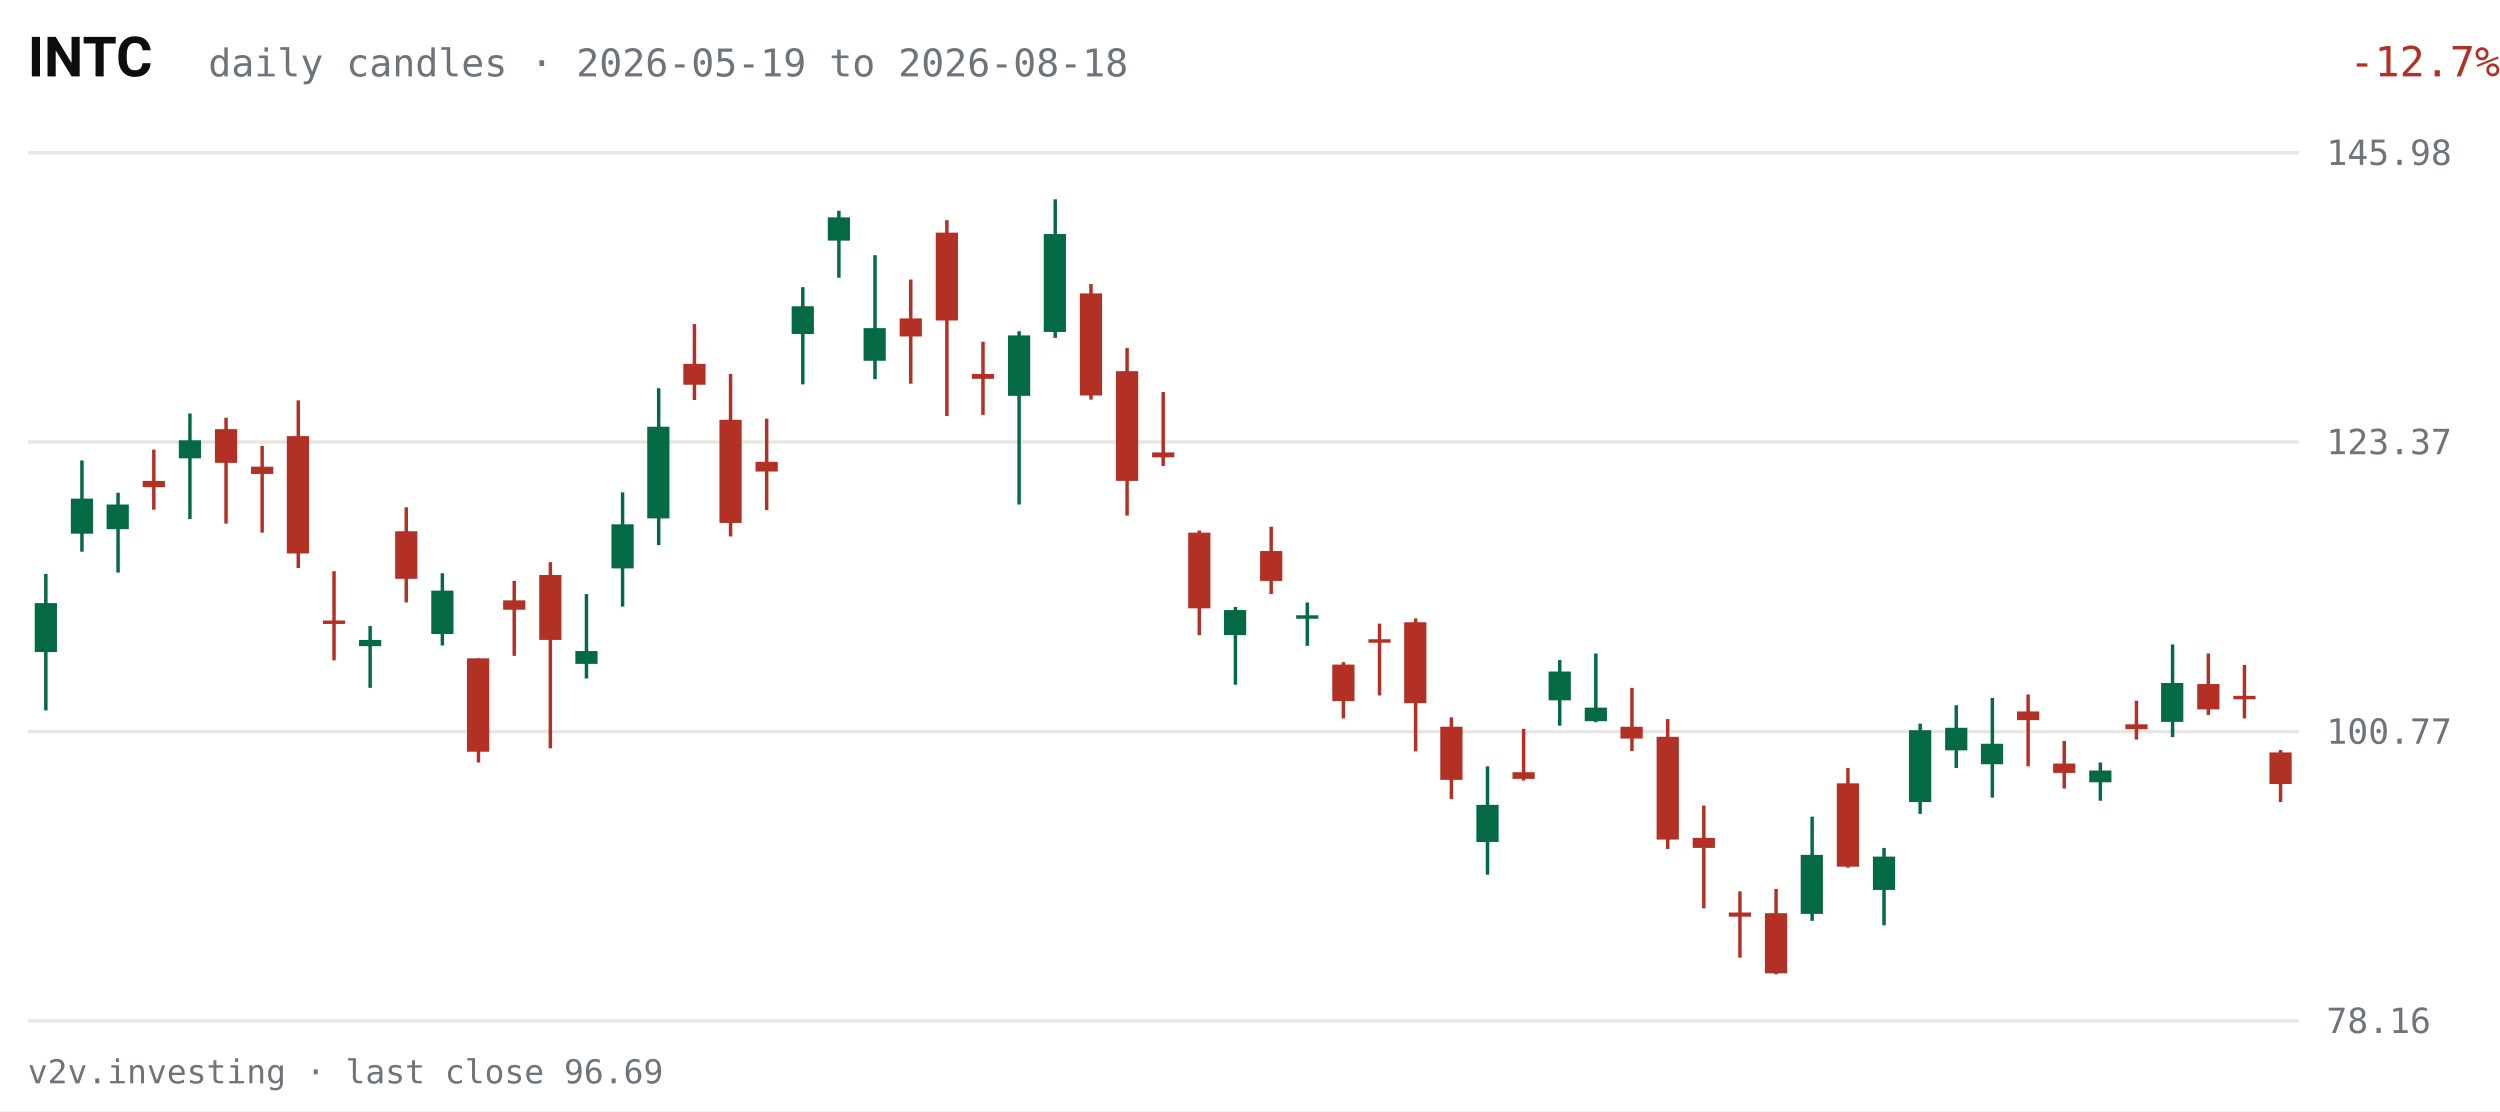
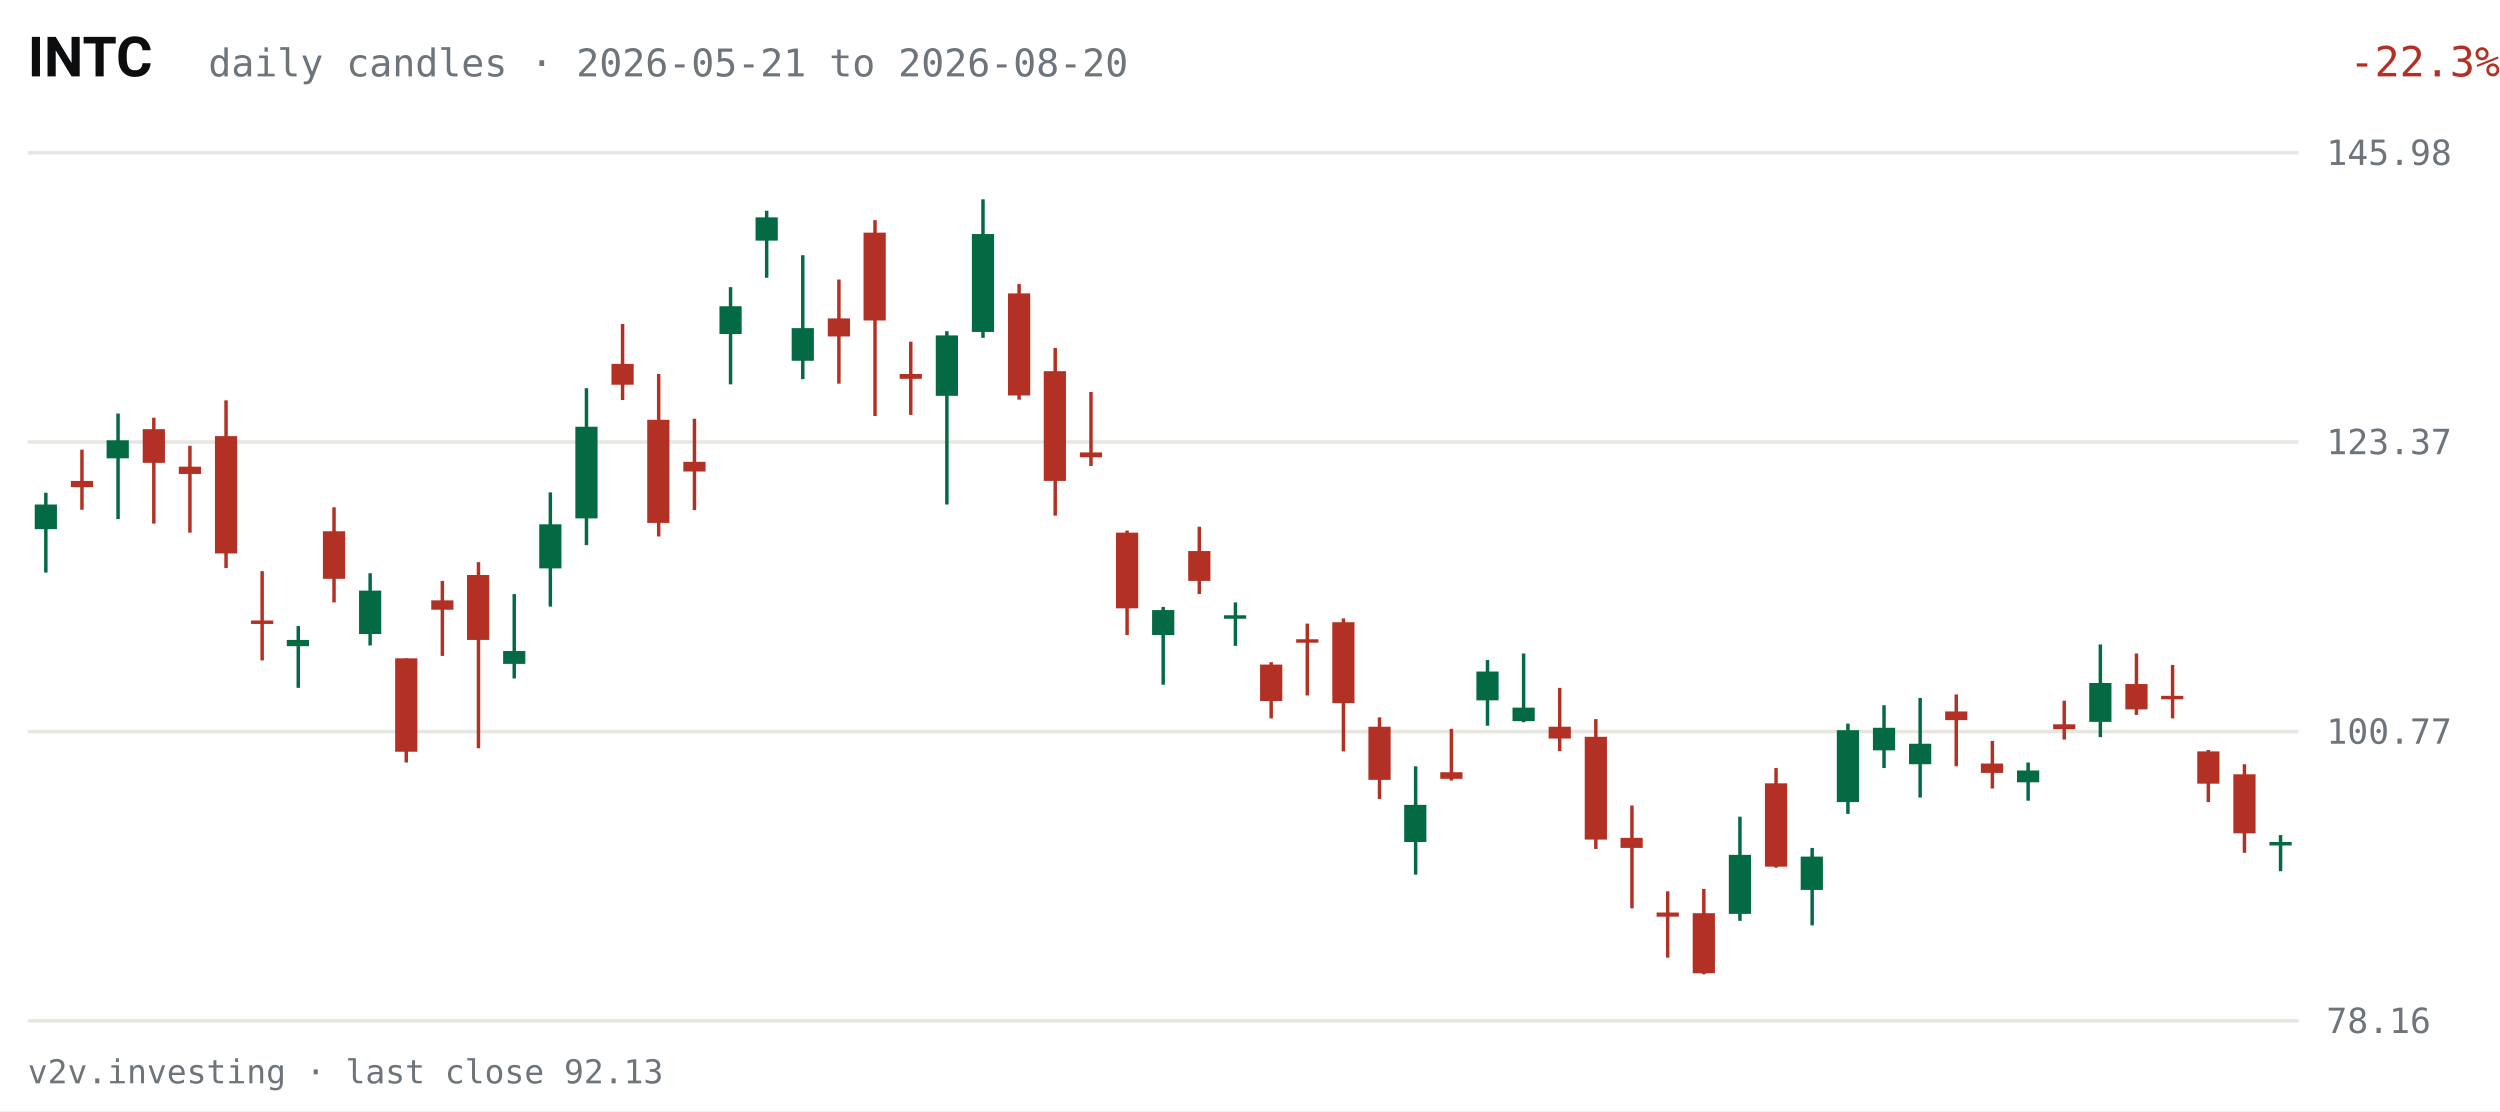
<svg xmlns="http://www.w3.org/2000/svg" viewBox="0 0 720 320" width="720" height="320" role="img" aria-label="INTC daily candles, last 63 sessions">
  <rect width="720" height="320" fill="#FFFFFF" />
  <text x="8" y="22" fill="#0C0D0E" font-size="16" font-weight="600" font-family="system-ui,-apple-system,Segoe UI,Roboto,sans-serif">INTC</text>
-   <text x="60" y="22" fill="#6E747B" font-size="11" font-family="ui-monospace,SFMono-Regular,Menlo,Consolas,monospace">daily candles · 2026-05-19 to 2026-08-18</text>
-   <text x="670" y="22" fill="#B33124" font-size="12" text-anchor="end" font-family="ui-monospace,SFMono-Regular,Menlo,Consolas,monospace" transform="translate(50,0)">-12.7%</text>
+   <text x="60" y="22" fill="#6E747B" font-size="11" font-family="ui-monospace,SFMono-Regular,Menlo,Consolas,monospace">daily candles · 2026-05-21 to 2026-08-20</text>
+   <text x="670" y="22" fill="#B33124" font-size="12" text-anchor="end" font-family="ui-monospace,SFMono-Regular,Menlo,Consolas,monospace" transform="translate(50,0)">-22.3%</text>
  <g font-family="ui-monospace,SFMono-Regular,Menlo,Consolas,monospace">
    <line x1="8" y1="294.0" x2="662" y2="294.0" stroke="#E7E6E1" stroke-width="1" />
    <text x="670" y="297.5" fill="#6E747B" font-size="10">78.16</text>
    <line x1="8" y1="210.7" x2="662" y2="210.7" stroke="#E7E6E1" stroke-width="1" />
    <text x="670" y="214.2" fill="#6E747B" font-size="10">100.77</text>
    <line x1="8" y1="127.3" x2="662" y2="127.3" stroke="#E7E6E1" stroke-width="1" />
    <text x="670" y="130.8" fill="#6E747B" font-size="10">123.37</text>
    <line x1="8" y1="44.0" x2="662" y2="44.0" stroke="#E7E6E1" stroke-width="1" />
    <text x="670" y="47.5" fill="#6E747B" font-size="10">145.98</text>
-     <line x1="13.2" y1="165.3" x2="13.2" y2="204.6" stroke="#046A44" stroke-width="1" />
-     <rect x="10.0" y="173.7" width="6.4" height="14.1" fill="#046A44" />
-     <line x1="23.6" y1="132.6" x2="23.6" y2="158.9" stroke="#046A44" stroke-width="1" />
-     <rect x="20.4" y="143.6" width="6.4" height="10.1" fill="#046A44" />
-     <line x1="34.0" y1="141.9" x2="34.0" y2="164.9" stroke="#046A44" stroke-width="1" />
-     <rect x="30.7" y="145.3" width="6.4" height="7.1" fill="#046A44" />
-     <line x1="44.3" y1="129.5" x2="44.3" y2="146.8" stroke="#B33124" stroke-width="1" />
-     <rect x="41.1" y="138.5" width="6.4" height="1.8" fill="#B33124" />
-     <line x1="54.7" y1="119.1" x2="54.7" y2="149.5" stroke="#046A44" stroke-width="1" />
-     <rect x="51.5" y="126.8" width="6.4" height="5.2" fill="#046A44" />
-     <line x1="65.1" y1="120.3" x2="65.1" y2="150.8" stroke="#B33124" stroke-width="1" />
-     <rect x="61.9" y="123.6" width="6.4" height="9.7" fill="#B33124" />
-     <line x1="75.5" y1="128.4" x2="75.5" y2="153.4" stroke="#B33124" stroke-width="1" />
-     <rect x="72.3" y="134.4" width="6.4" height="2.1" fill="#B33124" />
-     <line x1="85.9" y1="115.3" x2="85.9" y2="163.6" stroke="#B33124" stroke-width="1" />
-     <rect x="82.6" y="125.6" width="6.4" height="33.8" fill="#B33124" />
-     <line x1="96.2" y1="164.5" x2="96.2" y2="190.2" stroke="#B33124" stroke-width="1" />
-     <rect x="93.0" y="178.7" width="6.4" height="1.0" fill="#B33124" />
-     <line x1="106.6" y1="180.3" x2="106.6" y2="198.1" stroke="#046A44" stroke-width="1" />
-     <rect x="103.4" y="184.3" width="6.4" height="1.8" fill="#046A44" />
-     <line x1="117.0" y1="146.1" x2="117.0" y2="173.5" stroke="#B33124" stroke-width="1" />
-     <rect x="113.8" y="153.0" width="6.4" height="13.7" fill="#B33124" />
-     <line x1="127.4" y1="165.1" x2="127.4" y2="185.9" stroke="#046A44" stroke-width="1" />
-     <rect x="124.2" y="170.1" width="6.4" height="12.5" fill="#046A44" />
-     <line x1="137.8" y1="189.6" x2="137.8" y2="219.6" stroke="#B33124" stroke-width="1" />
-     <rect x="134.5" y="189.6" width="6.4" height="26.9" fill="#B33124" />
-     <line x1="148.1" y1="167.3" x2="148.1" y2="188.9" stroke="#B33124" stroke-width="1" />
-     <rect x="144.9" y="172.9" width="6.4" height="2.7" fill="#B33124" />
-     <line x1="158.5" y1="161.9" x2="158.5" y2="215.5" stroke="#B33124" stroke-width="1" />
-     <rect x="155.3" y="165.6" width="6.4" height="18.7" fill="#B33124" />
-     <line x1="168.9" y1="171.1" x2="168.9" y2="195.4" stroke="#046A44" stroke-width="1" />
-     <rect x="165.7" y="187.5" width="6.4" height="3.7" fill="#046A44" />
-     <line x1="179.3" y1="141.8" x2="179.3" y2="174.7" stroke="#046A44" stroke-width="1" />
-     <rect x="176.1" y="151.0" width="6.4" height="12.7" fill="#046A44" />
-     <line x1="189.7" y1="111.8" x2="189.7" y2="157.0" stroke="#046A44" stroke-width="1" />
-     <rect x="186.4" y="122.9" width="6.4" height="26.4" fill="#046A44" />
-     <line x1="200.0" y1="93.3" x2="200.0" y2="115.2" stroke="#B33124" stroke-width="1" />
-     <rect x="196.8" y="104.8" width="6.4" height="6.0" fill="#B33124" />
-     <line x1="210.4" y1="107.7" x2="210.4" y2="154.5" stroke="#B33124" stroke-width="1" />
-     <rect x="207.2" y="120.9" width="6.4" height="29.7" fill="#B33124" />
-     <line x1="220.8" y1="120.6" x2="220.8" y2="146.9" stroke="#B33124" stroke-width="1" />
-     <rect x="217.6" y="133.0" width="6.4" height="2.8" fill="#B33124" />
-     <line x1="231.2" y1="82.7" x2="231.2" y2="110.7" stroke="#046A44" stroke-width="1" />
-     <rect x="228.0" y="88.2" width="6.4" height="8.0" fill="#046A44" />
-     <line x1="241.6" y1="60.7" x2="241.6" y2="80.0" stroke="#046A44" stroke-width="1" />
-     <rect x="238.4" y="62.6" width="6.4" height="6.7" fill="#046A44" />
-     <line x1="252.0" y1="73.5" x2="252.0" y2="109.2" stroke="#046A44" stroke-width="1" />
-     <rect x="248.7" y="94.5" width="6.4" height="9.4" fill="#046A44" />
-     <line x1="262.3" y1="80.5" x2="262.3" y2="110.5" stroke="#B33124" stroke-width="1" />
-     <rect x="259.1" y="91.7" width="6.4" height="5.2" fill="#B33124" />
-     <line x1="272.7" y1="63.4" x2="272.7" y2="119.8" stroke="#B33124" stroke-width="1" />
-     <rect x="269.5" y="67.0" width="6.4" height="25.3" fill="#B33124" />
-     <line x1="283.1" y1="98.4" x2="283.1" y2="119.5" stroke="#B33124" stroke-width="1" />
-     <rect x="279.9" y="107.7" width="6.4" height="1.4" fill="#B33124" />
-     <line x1="293.5" y1="95.4" x2="293.5" y2="145.3" stroke="#046A44" stroke-width="1" />
-     <rect x="290.3" y="96.6" width="6.4" height="17.4" fill="#046A44" />
-     <line x1="303.9" y1="57.4" x2="303.9" y2="97.3" stroke="#046A44" stroke-width="1" />
-     <rect x="300.6" y="67.4" width="6.4" height="28.2" fill="#046A44" />
-     <line x1="314.2" y1="81.8" x2="314.2" y2="115.1" stroke="#B33124" stroke-width="1" />
-     <rect x="311.0" y="84.5" width="6.4" height="29.4" fill="#B33124" />
-     <line x1="324.6" y1="100.2" x2="324.6" y2="148.5" stroke="#B33124" stroke-width="1" />
-     <rect x="321.4" y="106.9" width="6.4" height="31.6" fill="#B33124" />
-     <line x1="335.0" y1="112.9" x2="335.0" y2="134.2" stroke="#B33124" stroke-width="1" />
-     <rect x="331.8" y="130.3" width="6.4" height="1.4" fill="#B33124" />
-     <line x1="345.4" y1="152.8" x2="345.4" y2="182.9" stroke="#B33124" stroke-width="1" />
-     <rect x="342.2" y="153.4" width="6.4" height="21.8" fill="#B33124" />
-     <line x1="355.8" y1="174.8" x2="355.8" y2="197.2" stroke="#046A44" stroke-width="1" />
-     <rect x="352.5" y="175.7" width="6.4" height="7.2" fill="#046A44" />
-     <line x1="366.1" y1="151.7" x2="366.1" y2="171.1" stroke="#B33124" stroke-width="1" />
-     <rect x="362.9" y="158.7" width="6.4" height="8.6" fill="#B33124" />
-     <line x1="376.5" y1="173.5" x2="376.5" y2="186.0" stroke="#046A44" stroke-width="1" />
-     <rect x="373.3" y="177.2" width="6.4" height="1.0" fill="#046A44" />
-     <line x1="386.9" y1="190.7" x2="386.9" y2="206.9" stroke="#B33124" stroke-width="1" />
-     <rect x="383.7" y="191.4" width="6.4" height="10.5" fill="#B33124" />
-     <line x1="397.3" y1="179.6" x2="397.3" y2="200.3" stroke="#B33124" stroke-width="1" />
-     <rect x="394.1" y="184.1" width="6.4" height="1.0" fill="#B33124" />
-     <line x1="407.7" y1="178.1" x2="407.7" y2="216.4" stroke="#B33124" stroke-width="1" />
-     <rect x="404.4" y="179.2" width="6.4" height="23.3" fill="#B33124" />
-     <line x1="418.0" y1="206.6" x2="418.0" y2="230.1" stroke="#B33124" stroke-width="1" />
-     <rect x="414.8" y="209.3" width="6.4" height="15.3" fill="#B33124" />
-     <line x1="428.4" y1="220.7" x2="428.4" y2="251.9" stroke="#046A44" stroke-width="1" />
-     <rect x="425.2" y="231.8" width="6.4" height="10.7" fill="#046A44" />
-     <line x1="438.8" y1="209.9" x2="438.8" y2="224.8" stroke="#B33124" stroke-width="1" />
-     <rect x="435.6" y="222.4" width="6.4" height="1.9" fill="#B33124" />
-     <line x1="449.2" y1="190.1" x2="449.2" y2="209.0" stroke="#046A44" stroke-width="1" />
-     <rect x="446.0" y="193.4" width="6.4" height="8.3" fill="#046A44" />
-     <line x1="459.6" y1="188.2" x2="459.6" y2="208.0" stroke="#046A44" stroke-width="1" />
-     <rect x="456.4" y="203.8" width="6.4" height="3.9" fill="#046A44" />
-     <line x1="470.0" y1="198.1" x2="470.0" y2="216.3" stroke="#B33124" stroke-width="1" />
-     <rect x="466.7" y="209.3" width="6.4" height="3.4" fill="#B33124" />
-     <line x1="480.3" y1="207.1" x2="480.3" y2="244.5" stroke="#B33124" stroke-width="1" />
-     <rect x="477.1" y="212.2" width="6.4" height="29.6" fill="#B33124" />
-     <line x1="490.7" y1="232.0" x2="490.7" y2="261.6" stroke="#B33124" stroke-width="1" />
-     <rect x="487.5" y="241.3" width="6.4" height="2.9" fill="#B33124" />
-     <line x1="501.1" y1="256.7" x2="501.1" y2="275.8" stroke="#B33124" stroke-width="1" />
-     <rect x="497.9" y="262.8" width="6.4" height="1.2" fill="#B33124" />
-     <line x1="511.5" y1="256.0" x2="511.5" y2="280.6" stroke="#B33124" stroke-width="1" />
-     <rect x="508.3" y="263.0" width="6.4" height="17.3" fill="#B33124" />
-     <line x1="521.9" y1="235.2" x2="521.9" y2="265.2" stroke="#046A44" stroke-width="1" />
-     <rect x="518.6" y="246.2" width="6.4" height="17.0" fill="#046A44" />
-     <line x1="532.2" y1="221.2" x2="532.2" y2="249.9" stroke="#B33124" stroke-width="1" />
-     <rect x="529.0" y="225.6" width="6.4" height="24.0" fill="#B33124" />
-     <line x1="542.6" y1="244.2" x2="542.6" y2="266.5" stroke="#046A44" stroke-width="1" />
-     <rect x="539.4" y="246.7" width="6.4" height="9.6" fill="#046A44" />
-     <line x1="553.0" y1="208.4" x2="553.0" y2="234.4" stroke="#046A44" stroke-width="1" />
-     <rect x="549.8" y="210.3" width="6.4" height="20.7" fill="#046A44" />
-     <line x1="563.4" y1="203.1" x2="563.4" y2="221.2" stroke="#046A44" stroke-width="1" />
-     <rect x="560.2" y="209.6" width="6.4" height="6.5" fill="#046A44" />
-     <line x1="573.8" y1="201.0" x2="573.8" y2="229.7" stroke="#046A44" stroke-width="1" />
-     <rect x="570.5" y="214.2" width="6.4" height="5.9" fill="#046A44" />
-     <line x1="584.1" y1="200.0" x2="584.1" y2="220.7" stroke="#B33124" stroke-width="1" />
-     <rect x="580.9" y="204.9" width="6.4" height="2.5" fill="#B33124" />
-     <line x1="594.5" y1="213.4" x2="594.5" y2="227.1" stroke="#B33124" stroke-width="1" />
-     <rect x="591.3" y="219.9" width="6.4" height="2.7" fill="#B33124" />
-     <line x1="604.9" y1="219.6" x2="604.9" y2="230.6" stroke="#046A44" stroke-width="1" />
-     <rect x="601.7" y="221.9" width="6.4" height="3.4" fill="#046A44" />
-     <line x1="615.3" y1="201.8" x2="615.3" y2="213.0" stroke="#B33124" stroke-width="1" />
-     <rect x="612.1" y="208.6" width="6.4" height="1.4" fill="#B33124" />
-     <line x1="625.7" y1="185.6" x2="625.7" y2="212.3" stroke="#046A44" stroke-width="1" />
-     <rect x="622.4" y="196.7" width="6.4" height="11.2" fill="#046A44" />
-     <line x1="636.0" y1="188.2" x2="636.0" y2="205.9" stroke="#B33124" stroke-width="1" />
-     <rect x="632.8" y="197.0" width="6.4" height="7.3" fill="#B33124" />
-     <line x1="646.4" y1="191.5" x2="646.4" y2="206.9" stroke="#B33124" stroke-width="1" />
-     <rect x="643.2" y="200.4" width="6.4" height="1.0" fill="#B33124" />
-     <line x1="656.8" y1="216.0" x2="656.8" y2="231.0" stroke="#B33124" stroke-width="1" />
-     <rect x="653.6" y="216.7" width="6.4" height="9.1" fill="#B33124" />
+     <line x1="13.2" y1="141.9" x2="13.2" y2="164.9" stroke="#046A44" stroke-width="1" />
+     <rect x="10.0" y="145.3" width="6.4" height="7.1" fill="#046A44" />
+     <line x1="23.6" y1="129.5" x2="23.6" y2="146.8" stroke="#B33124" stroke-width="1" />
+     <rect x="20.4" y="138.5" width="6.4" height="1.8" fill="#B33124" />
+     <line x1="34.0" y1="119.1" x2="34.0" y2="149.5" stroke="#046A44" stroke-width="1" />
+     <rect x="30.7" y="126.8" width="6.4" height="5.2" fill="#046A44" />
+     <line x1="44.3" y1="120.3" x2="44.3" y2="150.8" stroke="#B33124" stroke-width="1" />
+     <rect x="41.1" y="123.6" width="6.4" height="9.7" fill="#B33124" />
+     <line x1="54.7" y1="128.4" x2="54.7" y2="153.4" stroke="#B33124" stroke-width="1" />
+     <rect x="51.5" y="134.4" width="6.4" height="2.1" fill="#B33124" />
+     <line x1="65.1" y1="115.3" x2="65.1" y2="163.6" stroke="#B33124" stroke-width="1" />
+     <rect x="61.9" y="125.6" width="6.4" height="33.8" fill="#B33124" />
+     <line x1="75.5" y1="164.5" x2="75.5" y2="190.2" stroke="#B33124" stroke-width="1" />
+     <rect x="72.3" y="178.7" width="6.4" height="1.0" fill="#B33124" />
+     <line x1="85.9" y1="180.3" x2="85.9" y2="198.1" stroke="#046A44" stroke-width="1" />
+     <rect x="82.6" y="184.3" width="6.4" height="1.8" fill="#046A44" />
+     <line x1="96.2" y1="146.1" x2="96.2" y2="173.5" stroke="#B33124" stroke-width="1" />
+     <rect x="93.0" y="153.0" width="6.4" height="13.7" fill="#B33124" />
+     <line x1="106.6" y1="165.1" x2="106.6" y2="185.9" stroke="#046A44" stroke-width="1" />
+     <rect x="103.4" y="170.1" width="6.4" height="12.5" fill="#046A44" />
+     <line x1="117.0" y1="189.6" x2="117.0" y2="219.6" stroke="#B33124" stroke-width="1" />
+     <rect x="113.8" y="189.6" width="6.4" height="26.9" fill="#B33124" />
+     <line x1="127.4" y1="167.3" x2="127.4" y2="188.9" stroke="#B33124" stroke-width="1" />
+     <rect x="124.2" y="172.9" width="6.4" height="2.7" fill="#B33124" />
+     <line x1="137.8" y1="161.9" x2="137.8" y2="215.5" stroke="#B33124" stroke-width="1" />
+     <rect x="134.5" y="165.6" width="6.4" height="18.7" fill="#B33124" />
+     <line x1="148.1" y1="171.1" x2="148.1" y2="195.4" stroke="#046A44" stroke-width="1" />
+     <rect x="144.9" y="187.5" width="6.4" height="3.7" fill="#046A44" />
+     <line x1="158.5" y1="141.8" x2="158.5" y2="174.7" stroke="#046A44" stroke-width="1" />
+     <rect x="155.3" y="151.0" width="6.4" height="12.7" fill="#046A44" />
+     <line x1="168.9" y1="111.8" x2="168.9" y2="157.0" stroke="#046A44" stroke-width="1" />
+     <rect x="165.7" y="122.9" width="6.4" height="26.4" fill="#046A44" />
+     <line x1="179.3" y1="93.3" x2="179.3" y2="115.2" stroke="#B33124" stroke-width="1" />
+     <rect x="176.1" y="104.8" width="6.4" height="6.0" fill="#B33124" />
+     <line x1="189.7" y1="107.7" x2="189.7" y2="154.5" stroke="#B33124" stroke-width="1" />
+     <rect x="186.4" y="120.9" width="6.4" height="29.7" fill="#B33124" />
+     <line x1="200.0" y1="120.6" x2="200.0" y2="146.9" stroke="#B33124" stroke-width="1" />
+     <rect x="196.8" y="133.0" width="6.4" height="2.8" fill="#B33124" />
+     <line x1="210.4" y1="82.7" x2="210.4" y2="110.7" stroke="#046A44" stroke-width="1" />
+     <rect x="207.2" y="88.2" width="6.4" height="8.0" fill="#046A44" />
+     <line x1="220.8" y1="60.7" x2="220.8" y2="80.0" stroke="#046A44" stroke-width="1" />
+     <rect x="217.6" y="62.6" width="6.4" height="6.7" fill="#046A44" />
+     <line x1="231.2" y1="73.5" x2="231.2" y2="109.2" stroke="#046A44" stroke-width="1" />
+     <rect x="228.0" y="94.5" width="6.4" height="9.4" fill="#046A44" />
+     <line x1="241.6" y1="80.5" x2="241.6" y2="110.5" stroke="#B33124" stroke-width="1" />
+     <rect x="238.4" y="91.7" width="6.4" height="5.2" fill="#B33124" />
+     <line x1="252.0" y1="63.4" x2="252.0" y2="119.8" stroke="#B33124" stroke-width="1" />
+     <rect x="248.7" y="67.0" width="6.4" height="25.3" fill="#B33124" />
+     <line x1="262.3" y1="98.4" x2="262.3" y2="119.5" stroke="#B33124" stroke-width="1" />
+     <rect x="259.1" y="107.7" width="6.4" height="1.4" fill="#B33124" />
+     <line x1="272.7" y1="95.4" x2="272.7" y2="145.3" stroke="#046A44" stroke-width="1" />
+     <rect x="269.5" y="96.6" width="6.4" height="17.4" fill="#046A44" />
+     <line x1="283.1" y1="57.4" x2="283.1" y2="97.3" stroke="#046A44" stroke-width="1" />
+     <rect x="279.9" y="67.4" width="6.4" height="28.2" fill="#046A44" />
+     <line x1="293.5" y1="81.8" x2="293.5" y2="115.1" stroke="#B33124" stroke-width="1" />
+     <rect x="290.3" y="84.5" width="6.4" height="29.4" fill="#B33124" />
+     <line x1="303.9" y1="100.2" x2="303.9" y2="148.5" stroke="#B33124" stroke-width="1" />
+     <rect x="300.6" y="106.9" width="6.4" height="31.6" fill="#B33124" />
+     <line x1="314.2" y1="112.9" x2="314.2" y2="134.2" stroke="#B33124" stroke-width="1" />
+     <rect x="311.0" y="130.3" width="6.4" height="1.4" fill="#B33124" />
+     <line x1="324.6" y1="152.8" x2="324.6" y2="182.9" stroke="#B33124" stroke-width="1" />
+     <rect x="321.4" y="153.4" width="6.4" height="21.8" fill="#B33124" />
+     <line x1="335.0" y1="174.8" x2="335.0" y2="197.2" stroke="#046A44" stroke-width="1" />
+     <rect x="331.8" y="175.7" width="6.4" height="7.2" fill="#046A44" />
+     <line x1="345.4" y1="151.7" x2="345.4" y2="171.1" stroke="#B33124" stroke-width="1" />
+     <rect x="342.2" y="158.7" width="6.4" height="8.6" fill="#B33124" />
+     <line x1="355.8" y1="173.5" x2="355.8" y2="186.0" stroke="#046A44" stroke-width="1" />
+     <rect x="352.5" y="177.2" width="6.4" height="1.0" fill="#046A44" />
+     <line x1="366.1" y1="190.7" x2="366.1" y2="206.9" stroke="#B33124" stroke-width="1" />
+     <rect x="362.9" y="191.4" width="6.4" height="10.5" fill="#B33124" />
+     <line x1="376.5" y1="179.6" x2="376.5" y2="200.3" stroke="#B33124" stroke-width="1" />
+     <rect x="373.3" y="184.1" width="6.4" height="1.0" fill="#B33124" />
+     <line x1="386.9" y1="178.1" x2="386.9" y2="216.4" stroke="#B33124" stroke-width="1" />
+     <rect x="383.7" y="179.2" width="6.4" height="23.3" fill="#B33124" />
+     <line x1="397.3" y1="206.6" x2="397.3" y2="230.1" stroke="#B33124" stroke-width="1" />
+     <rect x="394.1" y="209.3" width="6.4" height="15.3" fill="#B33124" />
+     <line x1="407.7" y1="220.7" x2="407.7" y2="251.9" stroke="#046A44" stroke-width="1" />
+     <rect x="404.4" y="231.8" width="6.4" height="10.7" fill="#046A44" />
+     <line x1="418.0" y1="209.9" x2="418.0" y2="224.8" stroke="#B33124" stroke-width="1" />
+     <rect x="414.8" y="222.4" width="6.4" height="1.9" fill="#B33124" />
+     <line x1="428.4" y1="190.1" x2="428.4" y2="209.0" stroke="#046A44" stroke-width="1" />
+     <rect x="425.2" y="193.4" width="6.4" height="8.3" fill="#046A44" />
+     <line x1="438.8" y1="188.2" x2="438.8" y2="208.0" stroke="#046A44" stroke-width="1" />
+     <rect x="435.6" y="203.8" width="6.4" height="3.9" fill="#046A44" />
+     <line x1="449.2" y1="198.1" x2="449.2" y2="216.3" stroke="#B33124" stroke-width="1" />
+     <rect x="446.0" y="209.3" width="6.4" height="3.4" fill="#B33124" />
+     <line x1="459.6" y1="207.1" x2="459.6" y2="244.5" stroke="#B33124" stroke-width="1" />
+     <rect x="456.4" y="212.2" width="6.4" height="29.6" fill="#B33124" />
+     <line x1="470.0" y1="232.0" x2="470.0" y2="261.6" stroke="#B33124" stroke-width="1" />
+     <rect x="466.7" y="241.3" width="6.4" height="2.9" fill="#B33124" />
+     <line x1="480.3" y1="256.7" x2="480.3" y2="275.8" stroke="#B33124" stroke-width="1" />
+     <rect x="477.1" y="262.8" width="6.4" height="1.2" fill="#B33124" />
+     <line x1="490.7" y1="256.0" x2="490.7" y2="280.6" stroke="#B33124" stroke-width="1" />
+     <rect x="487.5" y="263.0" width="6.4" height="17.3" fill="#B33124" />
+     <line x1="501.1" y1="235.2" x2="501.1" y2="265.2" stroke="#046A44" stroke-width="1" />
+     <rect x="497.9" y="246.2" width="6.4" height="17.0" fill="#046A44" />
+     <line x1="511.5" y1="221.2" x2="511.5" y2="249.9" stroke="#B33124" stroke-width="1" />
+     <rect x="508.3" y="225.6" width="6.4" height="24.0" fill="#B33124" />
+     <line x1="521.9" y1="244.2" x2="521.9" y2="266.5" stroke="#046A44" stroke-width="1" />
+     <rect x="518.6" y="246.7" width="6.4" height="9.6" fill="#046A44" />
+     <line x1="532.2" y1="208.4" x2="532.2" y2="234.4" stroke="#046A44" stroke-width="1" />
+     <rect x="529.0" y="210.3" width="6.4" height="20.7" fill="#046A44" />
+     <line x1="542.6" y1="203.1" x2="542.6" y2="221.2" stroke="#046A44" stroke-width="1" />
+     <rect x="539.4" y="209.6" width="6.4" height="6.5" fill="#046A44" />
+     <line x1="553.0" y1="201.0" x2="553.0" y2="229.7" stroke="#046A44" stroke-width="1" />
+     <rect x="549.8" y="214.2" width="6.4" height="5.9" fill="#046A44" />
+     <line x1="563.4" y1="200.0" x2="563.4" y2="220.7" stroke="#B33124" stroke-width="1" />
+     <rect x="560.2" y="204.9" width="6.4" height="2.5" fill="#B33124" />
+     <line x1="573.8" y1="213.4" x2="573.8" y2="227.1" stroke="#B33124" stroke-width="1" />
+     <rect x="570.5" y="219.9" width="6.4" height="2.7" fill="#B33124" />
+     <line x1="584.1" y1="219.6" x2="584.1" y2="230.6" stroke="#046A44" stroke-width="1" />
+     <rect x="580.9" y="221.9" width="6.4" height="3.4" fill="#046A44" />
+     <line x1="594.5" y1="201.8" x2="594.5" y2="213.0" stroke="#B33124" stroke-width="1" />
+     <rect x="591.3" y="208.6" width="6.4" height="1.4" fill="#B33124" />
+     <line x1="604.9" y1="185.6" x2="604.9" y2="212.3" stroke="#046A44" stroke-width="1" />
+     <rect x="601.7" y="196.7" width="6.4" height="11.2" fill="#046A44" />
+     <line x1="615.3" y1="188.2" x2="615.3" y2="205.9" stroke="#B33124" stroke-width="1" />
+     <rect x="612.1" y="197.0" width="6.4" height="7.3" fill="#B33124" />
+     <line x1="625.7" y1="191.5" x2="625.7" y2="206.9" stroke="#B33124" stroke-width="1" />
+     <rect x="622.4" y="200.4" width="6.4" height="1.0" fill="#B33124" />
+     <line x1="636.0" y1="216.0" x2="636.0" y2="231.0" stroke="#B33124" stroke-width="1" />
+     <rect x="632.8" y="216.4" width="6.4" height="9.3" fill="#B33124" />
+     <line x1="646.4" y1="220.1" x2="646.4" y2="245.6" stroke="#B33124" stroke-width="1" />
+     <rect x="643.2" y="223.0" width="6.4" height="17.0" fill="#B33124" />
+     <line x1="656.8" y1="240.5" x2="656.8" y2="250.9" stroke="#046A44" stroke-width="1" />
+     <rect x="653.6" y="242.5" width="6.4" height="1.0" fill="#046A44" />
  </g>
-   <text x="8" y="312" fill="#6E747B" font-size="9.5" font-family="ui-monospace,SFMono-Regular,Menlo,Consolas,monospace">v2v.investing · last close 96.69</text>
+   <text x="8" y="312" fill="#6E747B" font-size="9.5" font-family="ui-monospace,SFMono-Regular,Menlo,Consolas,monospace">v2v.investing · last close 92.13</text>
</svg>
